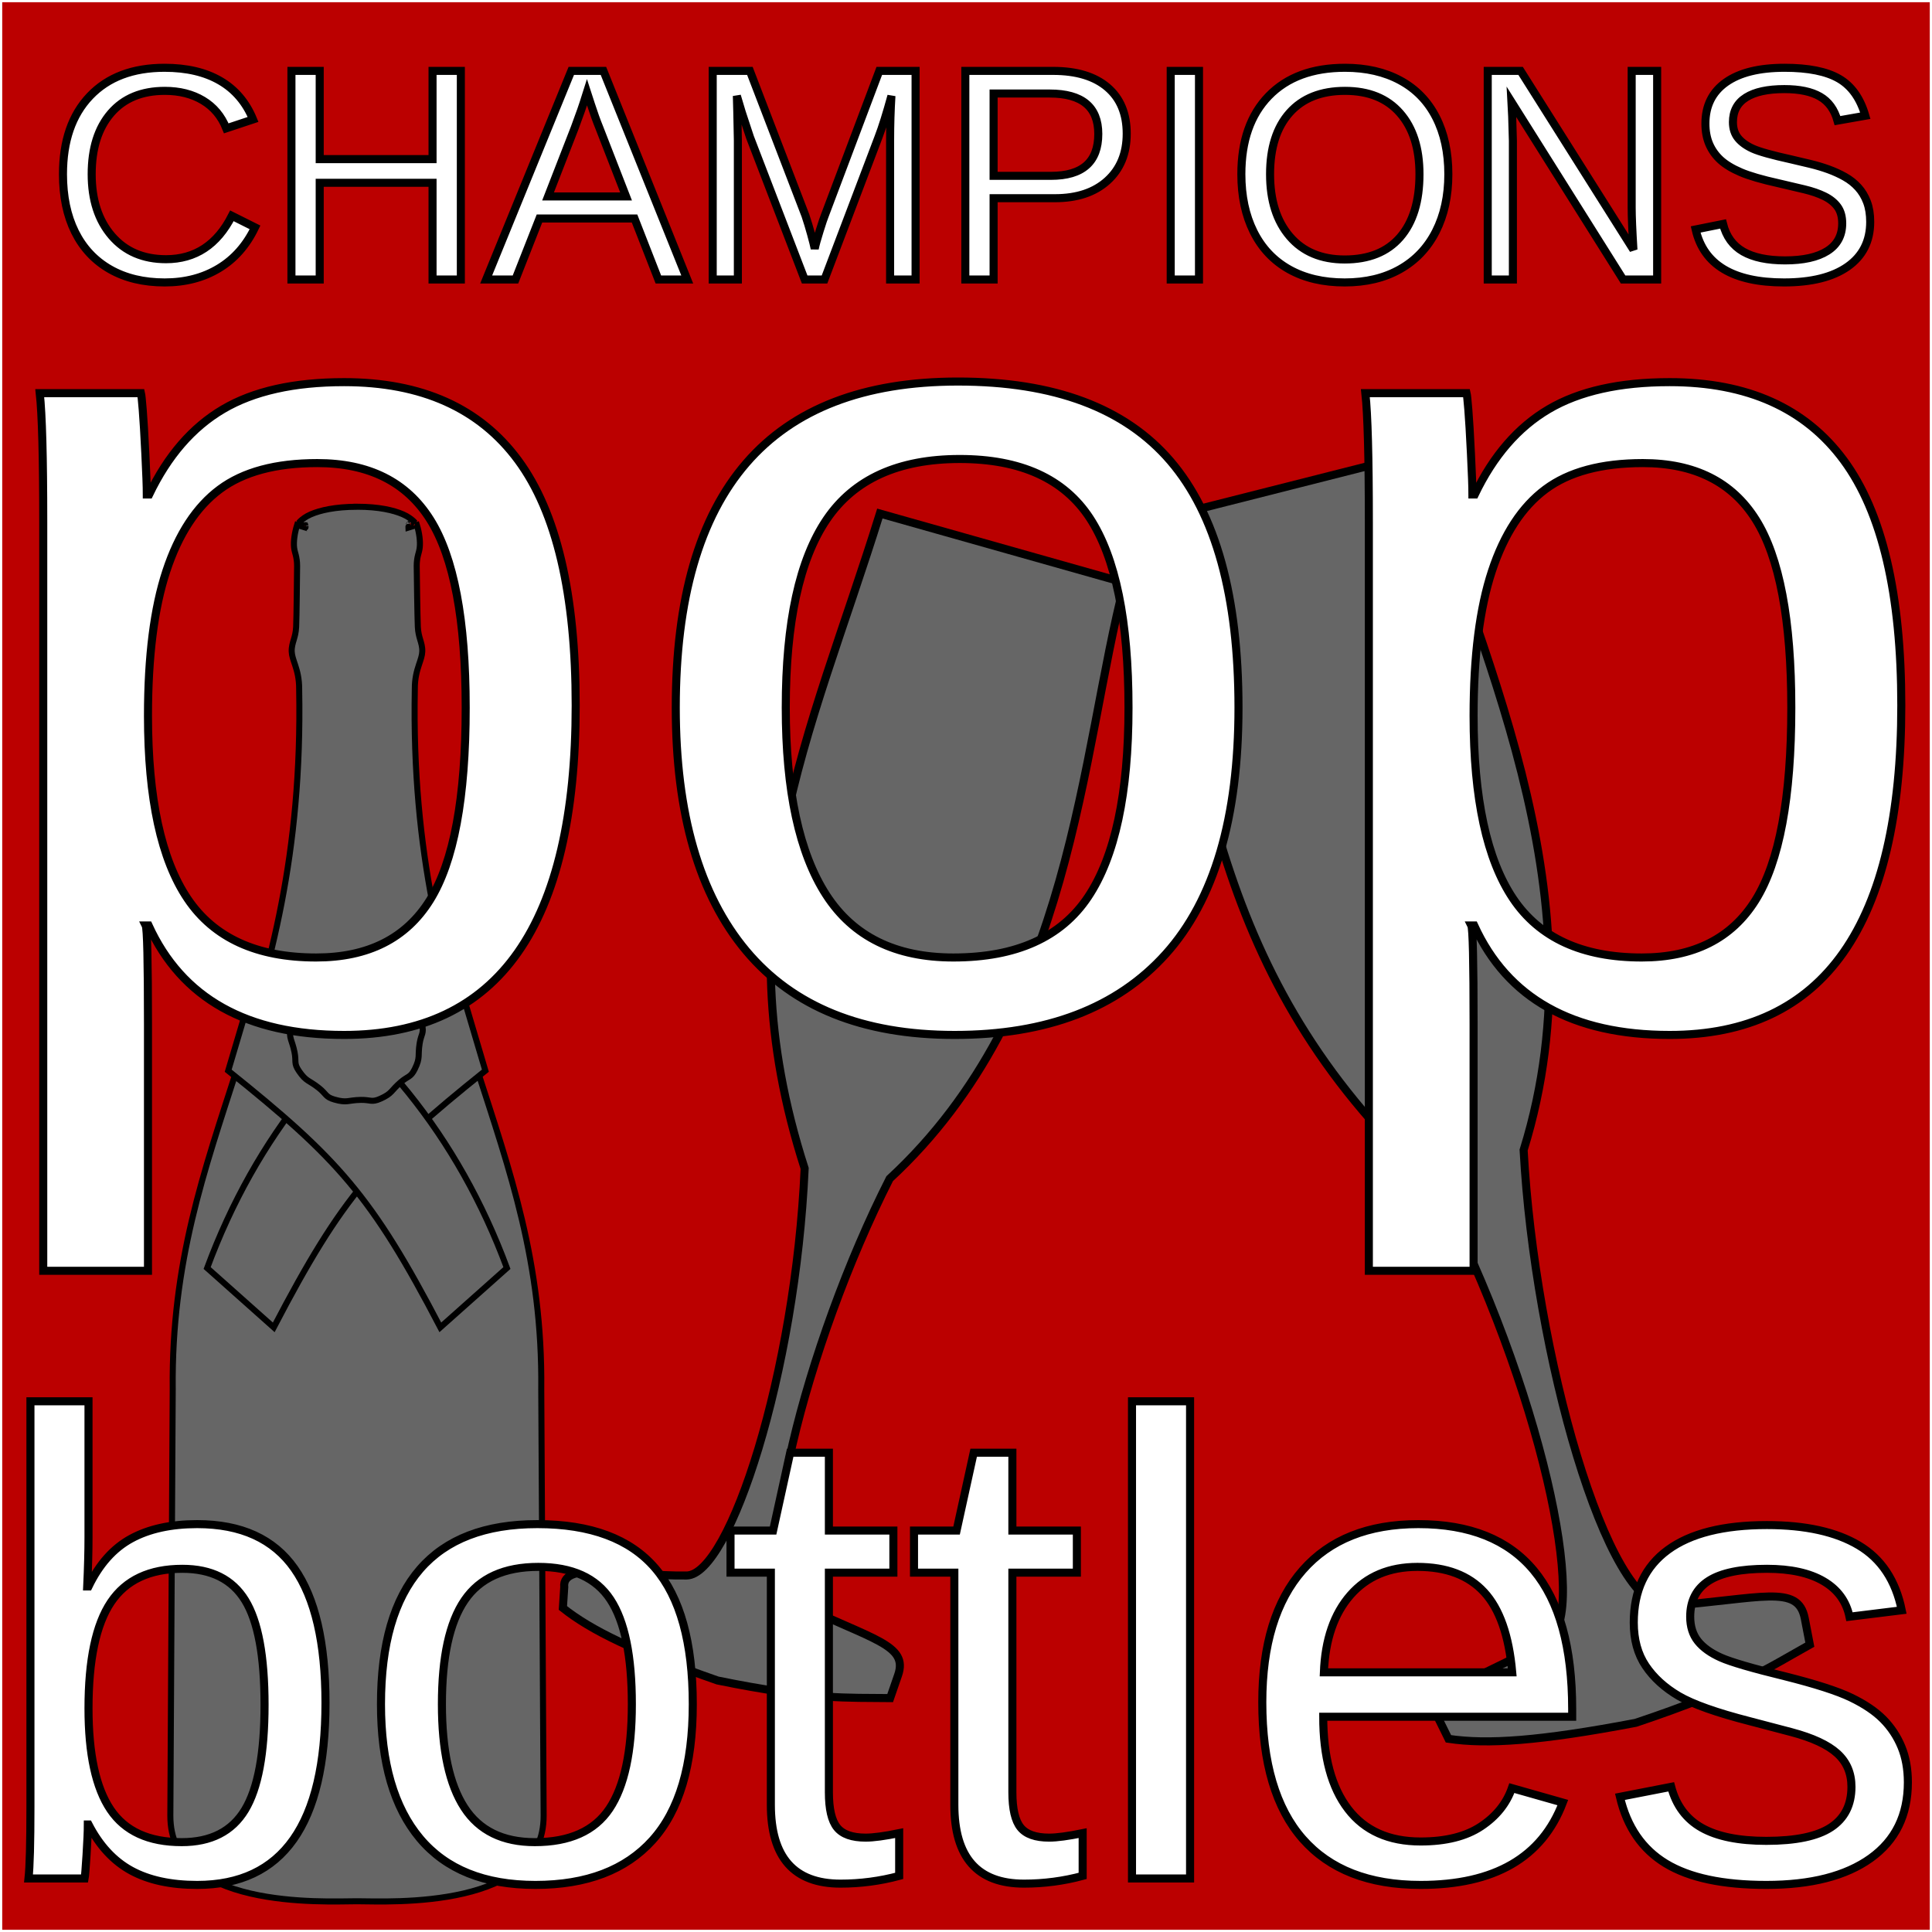
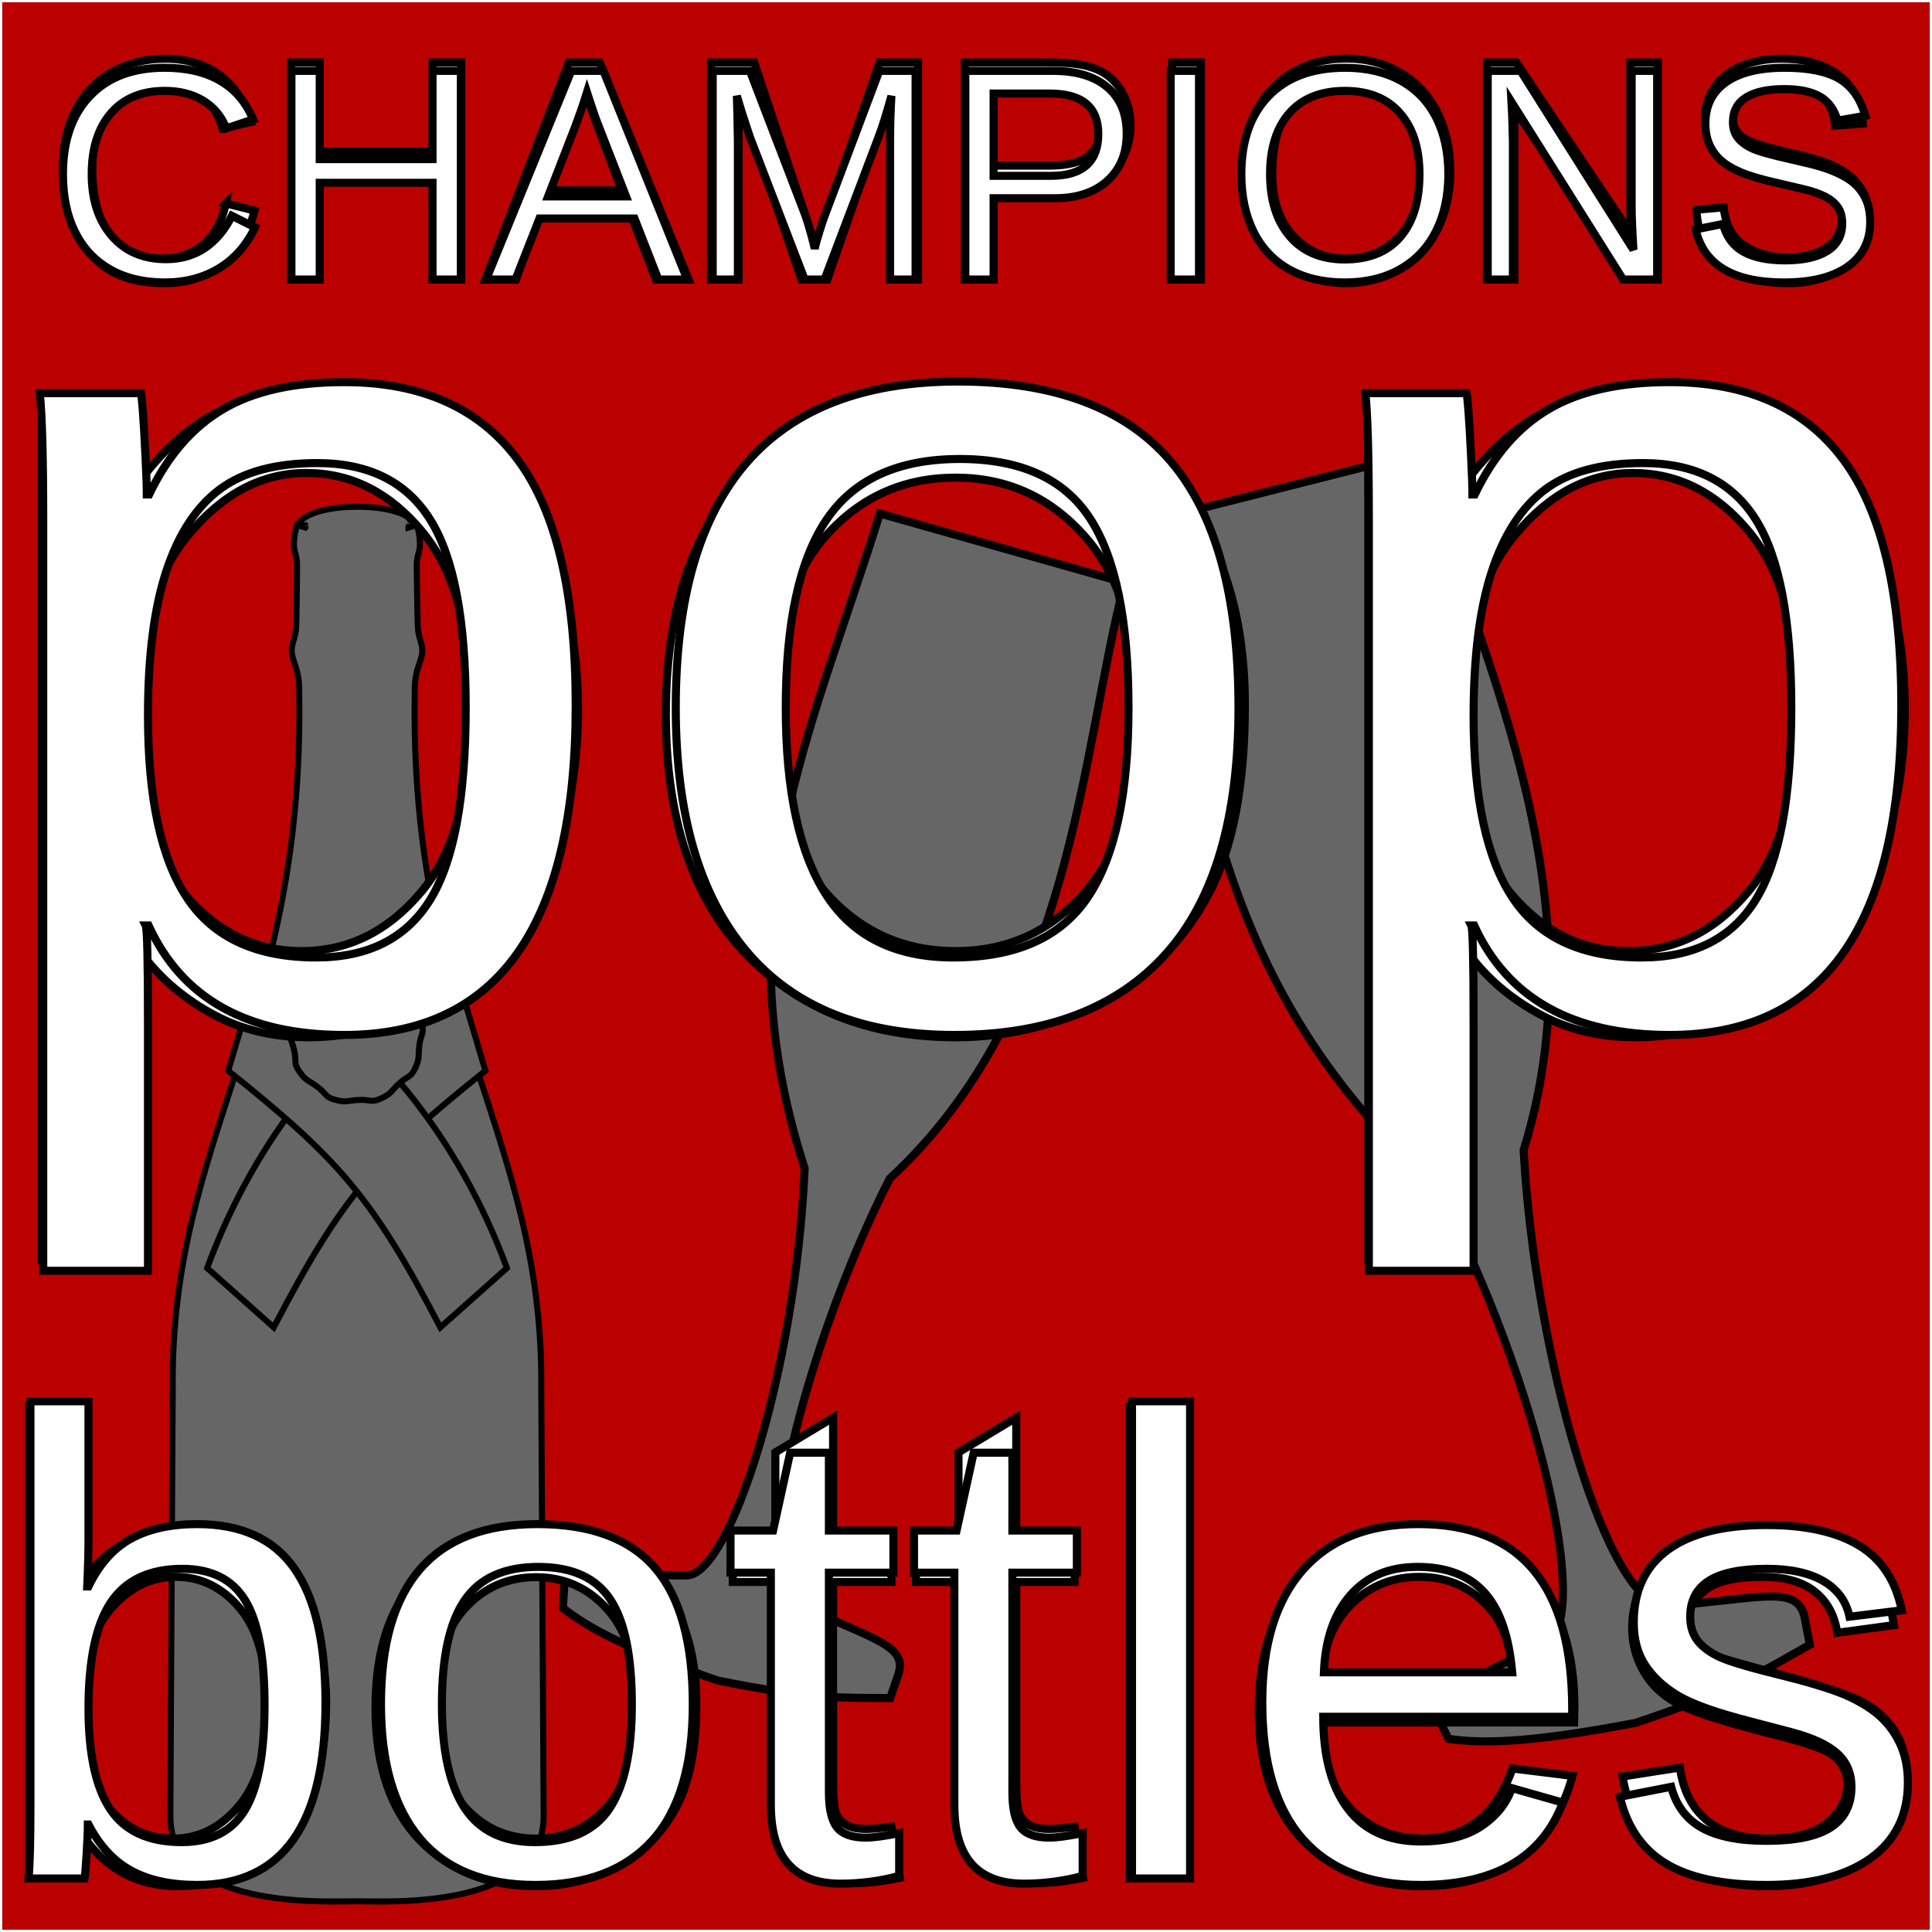
<svg xmlns="http://www.w3.org/2000/svg" xmlns:xlink="http://www.w3.org/1999/xlink" width="960" height="960" id="svg2" version="1.1">
  <defs id="defs17">
    <linearGradient id="linearGradient3795">
      <stop style="stop-color:#666666;stop-opacity:1;" offset="0" id="stop3797" />
      <stop style="stop-color:#666666;stop-opacity:0;" offset="1" id="stop3799" />
    </linearGradient>
    <linearGradient xlink:href="#linearGradient3795" id="linearGradient3801" x1="122.982" y1="232.099" x2="523.279" y2="232.099" gradientUnits="userSpaceOnUse" />
    <clipPath clipPathUnits="userSpaceOnUse" id="clipPath4229">
      <path style="fill:url(#linearGradient4233);fill-opacity:1;fill-rule:nonzero;stroke:none;stroke-width:1;marker:none;visibility:visible;display:inline;overflow:visible;enable-background:accumulate" d="m 1311.389,869.854 c -8.656,0.041 -12.463,2.816 -13,4.531 -0.54,1.726 -0.782,3.595 -0.625,5 0.158,1.405 0.578,1.922 0.562,3.469 -0.015,1.546 -0.108,10.287 -0.188,11.938 -0.079,1.65 -0.962,2.868 -0.875,5 0.087,2.132 1.494,3.487 1.469,7.344 1.244,64.993 -25.432,87.423 -24.906,137.875 l -0.469,84 c -0.039,20.103 32.187,18.219 37.969,18.219 l 0.281,0 c 5.784,0 38.008,1.885 37.969,-18.219 l -0.469,-84 c 0.526,-50.452 -26.15,-72.882 -24.906,-137.875 -0.025,-3.857 1.382,-5.212 1.469,-7.344 0.087,-2.132 -0.796,-3.35 -0.875,-5 -0.079,-1.65 -0.204,-10.391 -0.219,-11.938 -0.015,-1.546 0.405,-2.063 0.562,-3.469 0.157,-1.405 -0.053,-3.274 -0.594,-5 -0.537,-1.716 -4.344,-4.531 -13,-4.531 l -0.156,0 0,0 z" id="path4231" transform="translate(-1.79485,-2.324217)" />
    </clipPath>
  </defs>
  <rect style="fill:#bb0000;fill-opacity:1;stroke:#ffffff;stroke-width:1.1;stroke-miterlimit:4;stroke-opacity:1;stroke-dasharray:none" id="rect2985" width="958.9" height="958.9" x="0.55" y="0.55" />
  <g id="g7" transform="matrix(1.547845,0,0,1.54767,89.33825,185.977)" style="fill:#666666;fill-opacity:1;stroke:#000000;stroke-width:2.584;stroke-miterlimit:4;stroke-opacity:1;stroke-dasharray:none">
    <path stroke-miterlimit="4" id="path3019" d="M 303.301,66.911 224.741,44.712 C 202.195,117.154 173.74,171.579 200.595,254.973 197.674,320.569 176.614,385.464 162.701,385.667 144.238,385.936 122.493,380.712 123.418,389.414 l -0.436,6.677 c 8.985,7.147 22.695,13.871 49.659,23.283 31.101,6.331 41.728,5.452 55.401,5.646 l 2.548,-7.366 c 3.381,-9.772 -8.188,-11.298 -32.88,-23.182 C 181.825,386.827 200.949,311.346 227.884,258.261 286.833,203.769 289.144,121.532 303.301,66.911 l 0,0 z" style="fill:#666666;fill-opacity:1;stroke:#000000;stroke-width:2.584;stroke-miterlimit:4;stroke-opacity:1;stroke-dasharray:none" />
    <path stroke-miterlimit="4" d="M 397.996,25.279 310.937,47.342 c 18.367,81.423 21.195,148.929 92.654,213.611 33.299,64.102 48.932,137.516 35.787,145.363 -17.443,10.412 -41.034,17.397 -35.365,25.179 l 3.258,6.602 c 12.49,1.866 29.252,0.731 60.119,-5.134 33.114,-11.076 42.756,-17.759 55.889,-25.095 l -1.623,-8.42 c -2.154,-11.17 -14.017,-6.26 -44.08,-4 -19.34,1.454 -42.639,-80.98 -46.177,-146.373 26.19,-84.345 -16.845,-163.967 -33.403,-223.795 l 0,-9.9e-5 z" id="path3794" style="fill:#666666;fill-opacity:1;stroke:#000000;stroke-width:2.584;stroke-miterlimit:4;stroke-opacity:1;stroke-dasharray:none" />
  </g>
-   <text xml:space="preserve" style="font-size:150.676px;font-style:normal;font-variant:normal;font-weight:normal;font-stretch:normal;line-height:125%;letter-spacing:0px;word-spacing:0px;fill:#ffffff;fill-opacity:1;stroke:#000000;stroke-width:4;stroke-miterlimit:4;stroke-opacity:1;stroke-dasharray:none;font-family:Arial;-inkscape-font-specification:Arial" x="23.632" y="138.881" id="text3755" transform="scale(1.000072,0.9999279)">
-     <tspan id="tspan3757" x="23.632" y="138.881" style="stroke:#000000;stroke-width:4;stroke-opacity:1">CHAMPIONS</tspan>
-   </text>
  <g transform="translate(-145.4725,100.2453)" id="g3160" style="fill:#666666;fill-opacity:1">
    <path style="fill:#666666;fill-opacity:1;stroke:#000000;stroke-width:1.189;stroke-miterlimit:4;stroke-opacity:1;stroke-dasharray:none;marker:none;visibility:visible;display:inline;overflow:visible;enable-background:accumulate" id="path4171" d="m 1309.594,868.875 c -4.186,0.02 -7.134,0.675 -9.031,1.5 -0.975,0.424 -1.629,0.935 -2.031,1.312 -0.171,0.161 -0.269,0.291 -0.344,0.375 0.029,-0.021 0.081,-0.06 0.156,-0.094 0.037,-0.017 0.157,-0.031 0.156,-0.031 -5e-4,1.1e-4 0.25,-0.031 0.25,-0.031 -4e-4,-3e-5 0.344,0.094 0.344,0.094 -3e-4,-1.6e-4 0.281,0.25 0.281,0.25 -2e-4,-3e-4 0.125,0.25 0.125,0.25 -10e-5,-4.4e-4 0.026,0.112 0.031,0.156 0.038,0.356 -0.026,0.297 -0.031,0.312 l -0.812,-0.25 -0.812,-0.25 c -0.495,1.581 -0.726,3.259 -0.594,4.438 0.068,0.603 0.212,0.996 0.344,1.531 0.129,0.524 0.259,1.244 0.25,2.125 -0.015,1.556 -0.099,10.129 -0.188,11.969 -0.052,1.095 -0.259,1.819 -0.469,2.531 -0.21,0.712 -0.443,1.433 -0.406,2.344 0.033,0.805 0.299,1.513 0.688,2.688 0.378,1.144 0.795,2.639 0.781,4.719 a 0.85,0.85 0 0 0 0,0.031 c 0.625,32.681 -5.794,54.718 -12.25,74.781 -6.456,20.064 -12.917,38.042 -12.656,63.031 a 0.85,0.85 0 0 0 0,0.031 0.85,0.85 0 0 0 0,0.156 l -0.469,83.844 c -0.01,4.654 1.78,7.885 4.625,10.312 2.863,2.443 6.856,4.038 11.125,5.031 8.525,1.984 17.828,1.531 20.875,1.531 l 0.281,0 c 3.048,0 12.35,0.453 20.875,-1.531 4.269,-0.993 8.262,-2.588 11.125,-5.031 2.845,-2.427 4.634,-5.659 4.625,-10.312 l -0.469,-83.938 a 0.85,0.85 0 0 0 0,-0.062 0.85,0.85 0 0 0 0,-0.031 c 0.261,-24.989 -6.2,-42.967 -12.656,-63.031 -6.456,-20.063 -12.875,-42.132 -12.25,-74.812 a 0.85,0.85 0 0 0 0,-0.031 c -0.014,-2.08 0.402,-3.539 0.781,-4.688 0.388,-1.174 0.655,-1.882 0.687,-2.688 0.037,-0.911 -0.196,-1.632 -0.406,-2.344 -0.21,-0.712 -0.417,-1.436 -0.469,-2.531 -0.087,-1.821 -0.204,-10.394 -0.219,-11.969 -0.01,-0.881 0.121,-1.601 0.25,-2.125 0.132,-0.535 0.276,-0.928 0.344,-1.531 0.133,-1.191 -0.072,-2.872 -0.562,-4.438 l -0.813,0.25 -0.812,0.25 c -0,-0.011 -0.023,-0.018 -0.031,-0.062 -0,-0.022 0,-0.048 0,-0.094 -0,-0.046 2e-4,-0.22 0,-0.219 -10e-5,5.5e-4 0.063,-0.188 0.062,-0.188 -2e-4,4.1e-4 0.188,-0.25 0.188,-0.25 -3e-4,2.8e-4 0.282,-0.188 0.281,-0.188 -4e-4,1.4e-4 0.313,-0.062 0.312,-0.062 -4e-4,0 0.219,0.031 0.219,0.031 -5e-4,-1.3e-4 0.091,0.017 0.125,0.031 0.067,0.029 0.097,0.044 0.125,0.062 -0.076,-0.082 -0.172,-0.186 -0.344,-0.344 -0.407,-0.373 -1.06,-0.888 -2.031,-1.312 -1.889,-0.826 -4.815,-1.5 -9,-1.5 l -0.156,0 z" transform="matrix(2.522585,0,0,2.522585,-2980.901,-2040.252)" clip-path="url(#clipPath4229)" />
    <path id="path3946" d="m 370.488,377.229 c -56.784,36.831 -97.908,87.325 -122.088,152.598 l 33.096,29.485 c 34.083,-65.331 50.759,-83.942 105.157,-127.539 l -16.165,-54.544 z" style="fill:#666666;fill-opacity:1;fill-rule:nonzero;stroke:#000000;stroke-width:3;stroke-miterlimit:4;stroke-opacity:1;stroke-dasharray:none;marker:none;visibility:visible;display:inline;overflow:visible;enable-background:accumulate" />
    <path style="fill:#666666;fill-opacity:1;fill-rule:nonzero;stroke:#000000;stroke-width:3;stroke-miterlimit:4;stroke-opacity:1;stroke-dasharray:none;marker:none;visibility:visible;display:inline;overflow:visible;enable-background:accumulate" d="m 275.091,377.136 c 56.784,36.831 98.093,87.417 122.274,152.691 l -33.096,29.485 c -34.083,-65.331 -51.005,-83.93 -105.404,-127.527 l 16.226,-54.649 0,0 z" id="path3952" />
    <path transform="matrix(0.9675107,0.3251385,-0.3278081,0.9596314,-1560.783,-1100.31)" d="m 2246.829,849.808 c -3.479,3.226 -4.331,1.955 -8.796,3.563 -6.007,2.163 -5.758,3.658 -12.135,3.975 -4.739,0.235 -4.575,-1.286 -9.028,-2.924 -5.992,-2.204 -6.763,-0.899 -11.851,-4.755 -3.782,-2.866 -2.678,-3.926 -5.036,-8.043 -3.174,-5.54 -4.603,-5.036 -6.022,-11.261 -1.055,-4.626 0.472,-4.729 1.312,-9.399 1.13,-6.284 -0.289,-6.816 2.625,-12.497 2.166,-4.222 3.401,-3.319 7.046,-6.356 4.905,-4.087 4.16,-5.407 10.044,-7.886 4.373,-1.842 4.739,-0.356 9.484,-0.34 6.385,0.022 6.662,-1.468 12.763,0.415 4.534,1.4 3.859,2.773 7.483,5.836 4.877,4.121 6.047,3.158 9.51,8.522 2.573,3.986 1.173,4.605 1.981,9.281 1.087,6.292 2.603,6.306 1.807,12.641 -0.591,4.708 -2.061,4.282 -4.447,8.383 -3.211,5.519 -2.06,6.504 -6.741,10.845 z" id="path4532" style="fill:#666666;fill-opacity:1;fill-rule:nonzero;stroke:#000000;stroke-width:2.949;stroke-miterlimit:4;stroke-dasharray:none;marker:none;visibility:visible;display:inline;overflow:visible;enable-background:accumulate" />
  </g>
+   <g id="layer10" />
+   <g id="layer11" style="display:none" />
+   <g id="layer12">
+     <g transform="scale(1.000072,0.9999279)" style="font-size:150.676px;font-style:normal;font-variant:normal;font-weight:normal;font-stretch:normal;line-height:125%;letter-spacing:0px;word-spacing:0px;fill:#ffffff;fill-opacity:1;stroke:#000000;stroke-width:4;stroke-miterlimit:4;stroke-opacity:1;font-family:Arial;-inkscape-font-specification:Arial" id="text3755-1">
+       <path d="m 112.213,101.065 14.273,3.605 c -2.992,11.723 -8.375,20.662 -16.149,26.817 -7.774,6.156 -17.277,9.233 -28.509,9.233 -11.625,-1e-5 -21.079,-2.367 -28.362,-7.1 -7.284,-4.733 -12.826,-11.588 -16.627,-20.564 -3.801,-8.976 -5.702,-18.614 -5.702,-28.914 -7e-6,-11.232 2.146,-21.029 6.438,-29.392 4.292,-8.363 10.398,-14.714 18.32,-19.055 7.921,-4.341 16.64,-6.511 26.155,-6.511 10.791,1.1e-4 19.865,2.747 27.222,8.24 7.357,5.494 12.483,13.219 15.377,23.175 l -14.052,3.311 C 108.093,56.063 104.464,50.349 99.706,46.768 94.948,43.188 88.964,41.397 81.754,41.397 c -8.289,9.7e-5 -15.217,1.987 -20.784,5.959 -5.567,3.973 -9.479,9.307 -11.735,16.002 -2.256,6.695 -3.384,13.599 -3.384,20.711 -2.2e-5,9.172 1.337,17.179 4.01,24.021 2.673,6.842 6.83,11.956 12.471,15.34 5.641,3.384 11.747,5.077 18.32,5.077 7.995,1e-5 14.763,-2.305 20.306,-6.916 5.542,-4.611 9.295,-11.453 11.257,-20.527 z" style="stroke:#000000" id="path4796" />
+       <path d="m 144.585,138.881 0,-107.857 14.273,0 0,44.291 56.062,0 0,-44.291 14.273,0 0,107.857 -14.273,0 0,-50.839 -56.062,0 0,50.839 z" style="stroke:#000000" id="path4798" />
+       <path d="m 241.186,138.881 41.421,-107.857 15.377,0 44.144,107.857 -16.26,0 -12.581,-32.666 -45.1,0 -11.845,32.666 z m 31.121,-44.291 36.566,0 -11.257,-29.87 c -3.433,-9.074 -5.984,-16.529 -7.652,-22.366 -1.373,6.916 -3.311,13.783 -5.812,20.6 z" style="stroke:#000000" id="path4800" />
+       <path d="m 353.237,138.881 0,-107.857 21.483,0 25.53,76.368 c 2.354,7.112 4.071,12.434 5.15,15.965 1.226,-3.924 3.139,-9.687 5.739,-17.29 l 25.824,-75.044 19.202,0 0,107.857 -13.758,0 0,-90.273 -31.342,90.273 -12.875,0 -31.195,-91.818 0,91.818 z" style="stroke:#000000" id="path4802" />
+       <path d="m 479.34,138.881 0,-107.857 40.686,0 c 7.161,1.08e-4 12.63,0.343 16.407,1.03 5.297,0.883 9.736,2.563 13.317,5.04 3.58,2.477 6.462,5.947 8.645,10.411 2.183,4.463 3.274,9.368 3.274,14.714 -10e-5,9.172 -2.918,16.934 -8.755,23.286 -5.837,6.352 -16.382,9.528 -31.636,9.528 l -27.663,0 0,43.849 z m 14.273,-56.577 27.884,0 c 9.221,5.7e-5 15.769,-1.717 19.644,-5.15 3.875,-3.433 5.812,-8.265 5.812,-14.494 -8e-5,-4.512 -1.14,-8.375 -3.421,-11.588 -2.281,-3.213 -5.285,-5.334 -9.013,-6.364 -2.403,-0.638 -6.842,-0.956 -13.317,-0.956 l -27.59,0 z" style="stroke:#000000" id="path4804" />
+       <path d="m 582.415,138.881 0,-107.857 14.273,0 0,107.857 z" style="stroke:#000000" id="path4806" />
+       <path d="m 617.436,86.35 c -10e-6,-17.903 4.807,-31.918 14.42,-42.047 9.613,-10.128 22.023,-15.193 37.228,-15.193 9.957,1.1e-4 18.933,2.379 26.928,7.137 7.995,4.758 14.089,11.392 18.283,19.901 4.194,8.51 6.29,18.16 6.29,28.951 -1.1e-4,10.938 -2.207,20.723 -6.622,29.355 -4.414,8.633 -10.668,15.168 -18.761,19.607 -8.093,4.439 -16.824,6.658 -26.192,6.658 -10.153,-1e-5 -19.227,-2.452 -27.222,-7.357 -7.995,-4.905 -14.052,-11.6 -18.172,-20.085 -4.12,-8.485 -6.18,-17.461 -6.18,-26.928 z m 14.714,0.221 c -2e-5,12.998 3.495,23.237 10.484,30.717 6.989,7.48 15.757,11.22 26.302,11.22 10.742,1e-5 19.582,-3.777 26.523,-11.33 6.94,-7.553 10.41,-18.27 10.411,-32.151 -10e-5,-8.78 -1.484,-16.443 -4.451,-22.991 -2.968,-6.548 -7.308,-11.624 -13.022,-15.23 -5.714,-3.605 -12.127,-5.407 -19.239,-5.408 -10.104,9.7e-5 -18.798,3.47 -26.081,10.411 -7.284,6.94 -10.926,18.528 -10.926,34.763 z" style="stroke:#000000" id="path4808" />
+       <path d="m 738.757,138.881 0,-107.857 14.641,0 56.651,84.682 0,-84.682 13.684,0 0,107.857 -14.641,0 -56.651,-84.756 0,84.756 z" style="stroke:#000000" id="path4810" />
+       <path d="m 842.935,104.228 13.464,-1.177 c 0.638,5.395 2.121,9.822 4.451,13.28 2.33,3.458 5.947,6.254 10.852,8.387 4.905,2.134 10.423,3.2 16.554,3.2 5.444,1e-5 10.251,-0.809 14.42,-2.428 4.169,-1.619 7.271,-3.838 9.307,-6.658 2.035,-2.82 3.053,-5.898 3.053,-9.233 -8e-5,-3.384 -0.981,-6.339 -2.943,-8.865 -1.962,-2.526 -5.199,-4.647 -9.712,-6.364 -2.894,-1.128 -9.295,-2.882 -19.202,-5.26 -9.908,-2.379 -16.848,-4.623 -20.821,-6.732 -5.15,-2.698 -8.988,-6.045 -11.514,-10.043 -2.526,-3.997 -3.789,-8.473 -3.789,-13.427 -10e-6,-5.444 1.545,-10.533 4.635,-15.266 3.09,-4.733 7.602,-8.326 13.537,-10.778 5.935,-2.452 12.532,-3.679 19.791,-3.679 7.995,1.1e-4 15.046,1.288 21.152,3.863 6.106,2.575 10.803,6.364 14.089,11.367 3.286,5.003 5.052,10.668 5.297,16.995 l -13.684,1.03 c -0.736,-6.818 -3.225,-11.968 -7.468,-15.45 -4.243,-3.482 -10.509,-5.224 -18.798,-5.224 -8.633,9.7e-5 -14.923,1.582 -18.871,4.745 -3.948,3.164 -5.923,6.977 -5.923,11.441 -3e-5,3.875 1.398,7.063 4.194,9.564 2.747,2.502 9.92,5.064 21.52,7.688 11.6,2.624 19.558,4.917 23.874,6.879 6.278,2.894 10.913,6.56 13.905,10.999 2.992,4.439 4.488,9.552 4.488,15.34 -9e-5,5.739 -1.643,11.146 -4.929,16.223 -3.286,5.077 -8.007,9.025 -14.163,11.845 -6.156,2.82 -13.084,4.23 -20.784,4.23 -9.761,-1e-5 -17.939,-1.422 -24.536,-4.267 -6.597,-2.845 -11.772,-7.124 -15.524,-12.838 -3.752,-5.714 -5.726,-12.176 -5.923,-19.386 z" style="stroke:#000000" id="path4812" />
+     </g>
+     <g transform="scale(0.9996151,1.000385)" style="font-size:592.409px;font-style:normal;font-variant:normal;font-weight:normal;font-stretch:normal;line-height:125%;letter-spacing:0px;word-spacing:0px;fill:#ffffff;fill-opacity:1;stroke:#000000;stroke-width:4;stroke-miterlimit:4;stroke-opacity:1;font-family:Arial;-inkscape-font-specification:Arial" id="text3759-3">
+       <path d="m 20.623,626.008 0,-424.926 47.439,0 0,39.918 c 11.185,-15.62 23.816,-27.335 37.893,-35.145 14.077,-7.81 31.144,-11.715 51.199,-11.715 26.226,3.2e-4 49.367,6.75 69.423,20.248 20.055,13.499 35.193,32.542 45.414,57.129 10.22,24.588 15.331,51.537 15.331,80.849 -3.1e-4,31.433 -5.641,59.733 -16.922,84.899 -11.282,25.166 -27.673,44.45 -49.175,57.852 -21.502,13.402 -44.113,20.104 -67.832,20.104 -17.356,0 -32.928,-3.664 -46.716,-10.992 C 92.891,496.9 81.561,487.644 72.691,476.459 l 0,149.549 z M 67.773,356.415 c -8.6e-5,39.533 8.003,68.748 24.009,87.647 16.006,18.899 35.386,28.348 58.142,28.348 23.141,3e-5 42.955,-9.787 59.443,-29.36 16.488,-19.573 24.732,-49.898 24.732,-90.973 -2.6e-4,-39.147 -8.051,-68.459 -24.153,-87.936 -16.102,-19.477 -35.338,-29.215 -57.708,-29.216 -22.177,2.8e-4 -41.799,10.366 -58.865,31.096 -17.067,20.731 -25.6,50.862 -25.6,90.395 z" style="" id="path4815" />
+       <path d="m 331.002,354.68 c -2e-5,-56.888 15.813,-99.024 47.439,-126.408 26.419,-22.755 58.624,-34.133 96.614,-34.133 42.232,3.2e-4 76.751,13.837 103.556,41.509 26.805,27.673 40.207,65.904 40.207,114.693 -3.1e-4,39.533 -5.93,70.628 -17.79,93.287 -11.86,22.659 -29.119,40.256 -51.778,52.79 -22.659,12.535 -47.391,18.802 -74.196,18.802 -43.004,0 -77.763,-13.788 -104.279,-41.365 -26.516,-27.576 -39.774,-67.302 -39.774,-119.176 z m 53.514,0 c -7e-5,39.34 8.581,68.796 25.744,88.37 17.163,19.573 38.761,29.36 64.795,29.36 25.841,3e-5 47.342,-9.835 64.506,-29.505 17.163,-19.67 25.744,-49.657 25.744,-89.961 -2.5e-4,-37.99 -8.63,-66.771 -25.889,-86.345 -17.26,-19.573 -38.713,-29.36 -64.361,-29.36 -26.034,2.7e-4 -47.632,9.739 -64.795,29.216 -17.163,19.477 -25.744,48.886 -25.744,88.225 z" style="" id="path4817" />
+       <path d="m 680.142,626.008 0,-424.926 47.439,0 0,39.918 c 11.185,-15.62 23.816,-27.335 37.893,-35.145 14.077,-7.81 31.144,-11.715 51.199,-11.715 26.226,3.2e-4 49.367,6.75 69.423,20.248 20.055,13.499 35.193,32.542 45.414,57.129 10.22,24.588 15.331,51.537 15.331,80.849 -3.1e-4,31.433 -5.641,59.733 -16.922,84.899 -11.282,25.166 -27.673,44.45 -49.175,57.852 -21.502,13.402 -44.113,20.104 -67.832,20.104 -17.356,0 -32.928,-3.664 -46.716,-10.992 -13.788,-7.328 -25.118,-16.584 -33.988,-27.769 l 0,149.549 z m 47.15,-269.593 c -9e-5,39.533 8.003,68.748 24.009,87.647 16.006,18.899 35.386,28.348 58.142,28.348 23.141,3e-5 42.955,-9.787 59.443,-29.36 16.488,-19.573 24.732,-49.898 24.732,-90.973 -2.6e-4,-39.147 -8.051,-68.459 -24.153,-87.936 -16.102,-19.477 -35.338,-29.215 -57.708,-29.216 -22.177,2.8e-4 -41.799,10.366 -58.865,31.096 -17.067,20.731 -25.6,50.862 -25.6,90.395 z" style="" id="path4819" />
+     </g>
+     <g transform="scale(1.001396,0.9986055)" style="font-size:327.703px;font-style:normal;font-variant:normal;font-weight:normal;font-stretch:normal;line-height:125%;letter-spacing:0px;word-spacing:0px;fill:#ffffff;fill-opacity:1;stroke:#000000;stroke-width:4;stroke-miterlimit:4;stroke-opacity:1;font-family:Arial;-inkscape-font-specification:Arial" id="text3759-1-4">
+       <path d="m 41.188,934.713 -26.722,0 0,-234.576 28.802,0 0,83.686 c 12.161,-15.254 27.682,-22.881 46.563,-22.882 10.454,1.7e-4 20.348,2.107 29.682,6.32 9.334,4.214 17.014,10.134 23.042,17.761 6.027,7.627 10.747,16.828 14.161,27.602 3.413,10.774 5.12,22.295 5.12,34.562 -1.7e-4,29.122 -7.201,51.63 -21.602,67.525 -14.401,15.894 -31.682,23.842 -51.844,23.842 -20.055,-10e-6 -35.789,-8.374 -47.203,-25.122 z m -0.32,-86.246 c -4.8e-5,20.375 2.773,35.096 8.321,44.163 9.067,14.828 21.335,22.242 36.803,22.242 12.587,2e-5 23.468,-5.467 32.642,-16.401 9.174,-10.934 13.761,-27.228 13.761,-48.883 -1.4e-4,-22.188 -4.4,-38.563 -13.201,-49.123 -8.801,-10.561 -19.441,-15.841 -31.922,-15.841 -12.588,1.5e-4 -23.468,5.467 -32.642,16.401 -9.174,10.934 -13.761,26.749 -13.761,47.443 z" style="stroke:#000000" id="path4822" />
+       <path d="m 186.318,849.747 c -1e-5,-31.469 8.747,-54.777 26.242,-69.925 14.614,-12.587 32.429,-18.881 53.444,-18.881 23.362,1.7e-4 42.456,7.654 57.284,22.962 14.828,15.308 22.241,36.456 22.242,63.444 -1.7e-4,21.868 -3.28,39.069 -9.841,51.604 -6.561,12.534 -16.108,22.268 -28.642,29.202 -12.534,6.934 -26.215,10.401 -41.043,10.401 -23.788,-10e-6 -43.016,-7.627 -57.684,-22.882 -14.668,-15.254 -22.002,-37.229 -22.002,-65.925 z m 29.602,0 c -4e-5,21.762 4.747,38.056 14.241,48.883 9.494,10.827 21.441,16.241 35.842,16.241 14.294,2e-5 26.188,-5.44 35.682,-16.321 9.494,-10.881 14.241,-27.469 14.241,-49.763 -1.4e-4,-21.015 -4.774,-36.936 -14.321,-47.763 -9.547,-10.827 -21.415,-16.241 -35.602,-16.241 -14.401,1.5e-4 -26.349,5.387 -35.842,16.161 -9.494,10.774 -14.241,27.042 -14.241,48.803 z" style="stroke:#000000" id="path4824" />
+       <path d="m 442.336,908.951 4.16,25.442 c -8.107,1.707 -15.361,2.56 -21.762,2.56 -10.454,0 -18.561,-1.653 -24.322,-4.96 -5.76,-3.307 -9.814,-7.654 -12.161,-13.041 -2.347,-5.387 -3.52,-16.721 -3.52,-34.002 l 0,-97.767 -21.121,0 0,-22.402 21.121,0 0,-42.083 28.642,-17.281 0,59.364 28.962,0 0,22.402 -28.962,0 0,99.367 c -6e-5,8.214 0.507,13.494 1.52,15.841 1.013,2.347 2.667,4.214 4.96,5.6 2.293,1.387 5.574,2.08 9.841,2.08 3.2,2e-5 7.414,-0.373 12.641,-1.12 z" style="stroke:#000000" id="path4826" />
+       <path d="m 533.223,908.951 4.16,25.442 c -8.107,1.707 -15.361,2.56 -21.762,2.56 -10.454,0 -18.561,-1.653 -24.322,-4.96 -5.76,-3.307 -9.814,-7.654 -12.161,-13.041 -2.347,-5.387 -3.52,-16.721 -3.52,-34.002 l 0,-97.767 -21.121,0 0,-22.402 21.121,0 0,-42.083 28.642,-17.281 0,59.364 28.962,0 0,22.402 -28.962,0 0,99.367 c -6e-5,8.214 0.507,13.494 1.52,15.841 1.013,2.347 2.667,4.214 4.96,5.6 2.293,1.387 5.574,2.08 9.841,2.08 3.2,2e-5 7.414,-0.373 12.641,-1.12 z" style="stroke:#000000" id="path4828" />
+       <path d="m 560.584,934.713 0,-234.576 28.802,0 0,234.576 z" style="stroke:#000000" id="path4830" />
+       <path d="m 750.518,879.989 29.762,3.68 c -4.694,17.388 -13.388,30.882 -26.082,40.483 -12.694,9.601 -28.909,14.401 -48.643,14.401 -24.855,-10e-6 -44.563,-7.654 -59.124,-22.962 -14.561,-15.308 -21.842,-36.776 -21.842,-64.404 -2e-5,-28.589 7.36,-50.777 22.082,-66.565 14.721,-15.788 33.816,-23.681 57.284,-23.682 22.721,1.7e-4 41.283,7.734 55.684,23.202 14.401,15.468 21.601,37.229 21.602,65.285 -1.7e-4,1.707 -0.053,4.267 -0.16,7.681 l -126.729,0 c 1.067,18.668 6.347,32.962 15.841,42.883 9.494,9.921 21.335,14.881 35.522,14.881 10.561,2e-5 19.575,-2.773 27.042,-8.321 7.467,-5.547 13.387,-14.401 17.761,-26.562 z m -94.567,-46.563 94.887,0 c -1.28,-14.294 -4.907,-25.015 -10.881,-32.162 -9.174,-11.094 -21.068,-16.641 -35.682,-16.641 -13.228,1.5e-4 -24.348,4.427 -33.362,13.281 -9.014,8.854 -14.001,20.695 -14.961,35.522 z" style="stroke:#000000" id="path4832" />
+       <path d="m 805.081,883.989 28.482,-4.48 c 1.6,11.414 6.054,20.161 13.361,26.242 7.307,6.08 17.521,9.121 30.642,9.121 13.227,2e-5 23.041,-2.693 29.442,-8.081 6.4,-5.387 9.601,-11.707 9.601,-18.961 -1.2e-4,-6.507 -2.827,-11.627 -8.481,-15.361 -3.947,-2.56 -13.761,-5.814 -29.442,-9.761 -21.122,-5.334 -35.763,-9.947 -43.923,-13.841 -8.161,-3.894 -14.348,-9.281 -18.561,-16.161 -4.214,-6.88 -6.32,-14.481 -6.32,-22.802 -10e-6,-7.574 1.733,-14.588 5.2,-21.041 3.467,-6.454 8.187,-11.814 14.161,-16.081 4.48,-3.307 10.587,-6.107 18.321,-8.401 7.734,-2.293 16.028,-3.44 24.882,-3.44 13.334,1.7e-4 25.042,1.92 35.122,5.76 10.081,3.84 17.521,9.041 22.322,15.601 4.8,6.561 8.107,15.335 9.921,26.322 l -28.162,3.84 c -1.28,-8.747 -4.987,-15.574 -11.121,-20.481 -6.134,-4.907 -14.801,-7.36 -26.002,-7.361 -13.228,1.5e-4 -22.668,2.187 -28.322,6.56 -5.654,4.374 -8.481,9.494 -8.481,15.361 -4e-5,3.734 1.173,7.094 3.52,10.081 2.347,3.094 6.027,5.654 11.041,7.681 2.88,1.067 11.361,3.52 25.442,7.361 20.375,5.44 34.589,9.894 42.643,13.361 8.054,3.467 14.374,8.507 18.961,15.121 4.587,6.614 6.88,14.828 6.88,24.642 -1.5e-4,9.601 -2.8,18.641 -8.401,27.122 -5.601,8.481 -13.681,15.041 -24.242,19.681 -10.561,4.64 -22.508,6.96 -35.842,6.96 -22.082,-10e-6 -38.909,-4.587 -50.484,-13.761 -11.574,-9.174 -18.961,-22.775 -22.162,-40.803 z" style="stroke:#000000" id="path4834" />
+     </g>
+   </g>
+   <text xml:space="preserve" style="font-size:150.676px;font-style:normal;font-variant:normal;font-weight:normal;font-stretch:normal;line-height:125%;letter-spacing:0px;word-spacing:0px;fill:#ffffff;fill-opacity:1;stroke:#000000;stroke-width:4;stroke-miterlimit:4;stroke-opacity:1;stroke-dasharray:none;font-family:Arial;-inkscape-font-specification:Arial" x="23.632" y="138.881" id="text3755" transform="scale(1.000072,0.9999279)">
+     <tspan id="tspan3757" x="23.632" y="138.881" style="stroke:#000000;stroke-width:4;stroke-opacity:1">CHAMPIONS</tspan>
+   </text>
  <text xml:space="preserve" style="font-size:592.409px;font-style:normal;font-variant:normal;font-weight:normal;font-stretch:normal;line-height:125%;letter-spacing:0px;word-spacing:0px;fill:#ffffff;fill-opacity:1;stroke:#000000;stroke-width:4;stroke-miterlimit:4;stroke-opacity:1;stroke-dasharray:none;font-family:Arial;-inkscape-font-specification:Arial" x="-18.427" y="508.278" id="text3759" transform="scale(0.9996151,1.000385)">
    <tspan id="tspan3761" x="-18.427" y="508.278" style="stroke-width:4">pop</tspan>
  </text>
  <text xml:space="preserve" style="font-size:327.703px;font-style:normal;font-variant:normal;font-weight:normal;font-stretch:normal;line-height:125%;letter-spacing:0px;word-spacing:0px;fill:#ffffff;fill-opacity:1;stroke:#000000;stroke-width:4;stroke-miterlimit:4;stroke-opacity:1;stroke-dasharray:none;font-family:Arial;-inkscape-font-specification:Arial" x="-6.975" y="934.713" id="text3759-1" transform="scale(1.001396,0.9986055)">
    <tspan id="tspan3761-7" x="-6.975" y="934.713" style="stroke:#000000;stroke-width:4;stroke-opacity:1">bottles</tspan>
  </text>
</svg>
